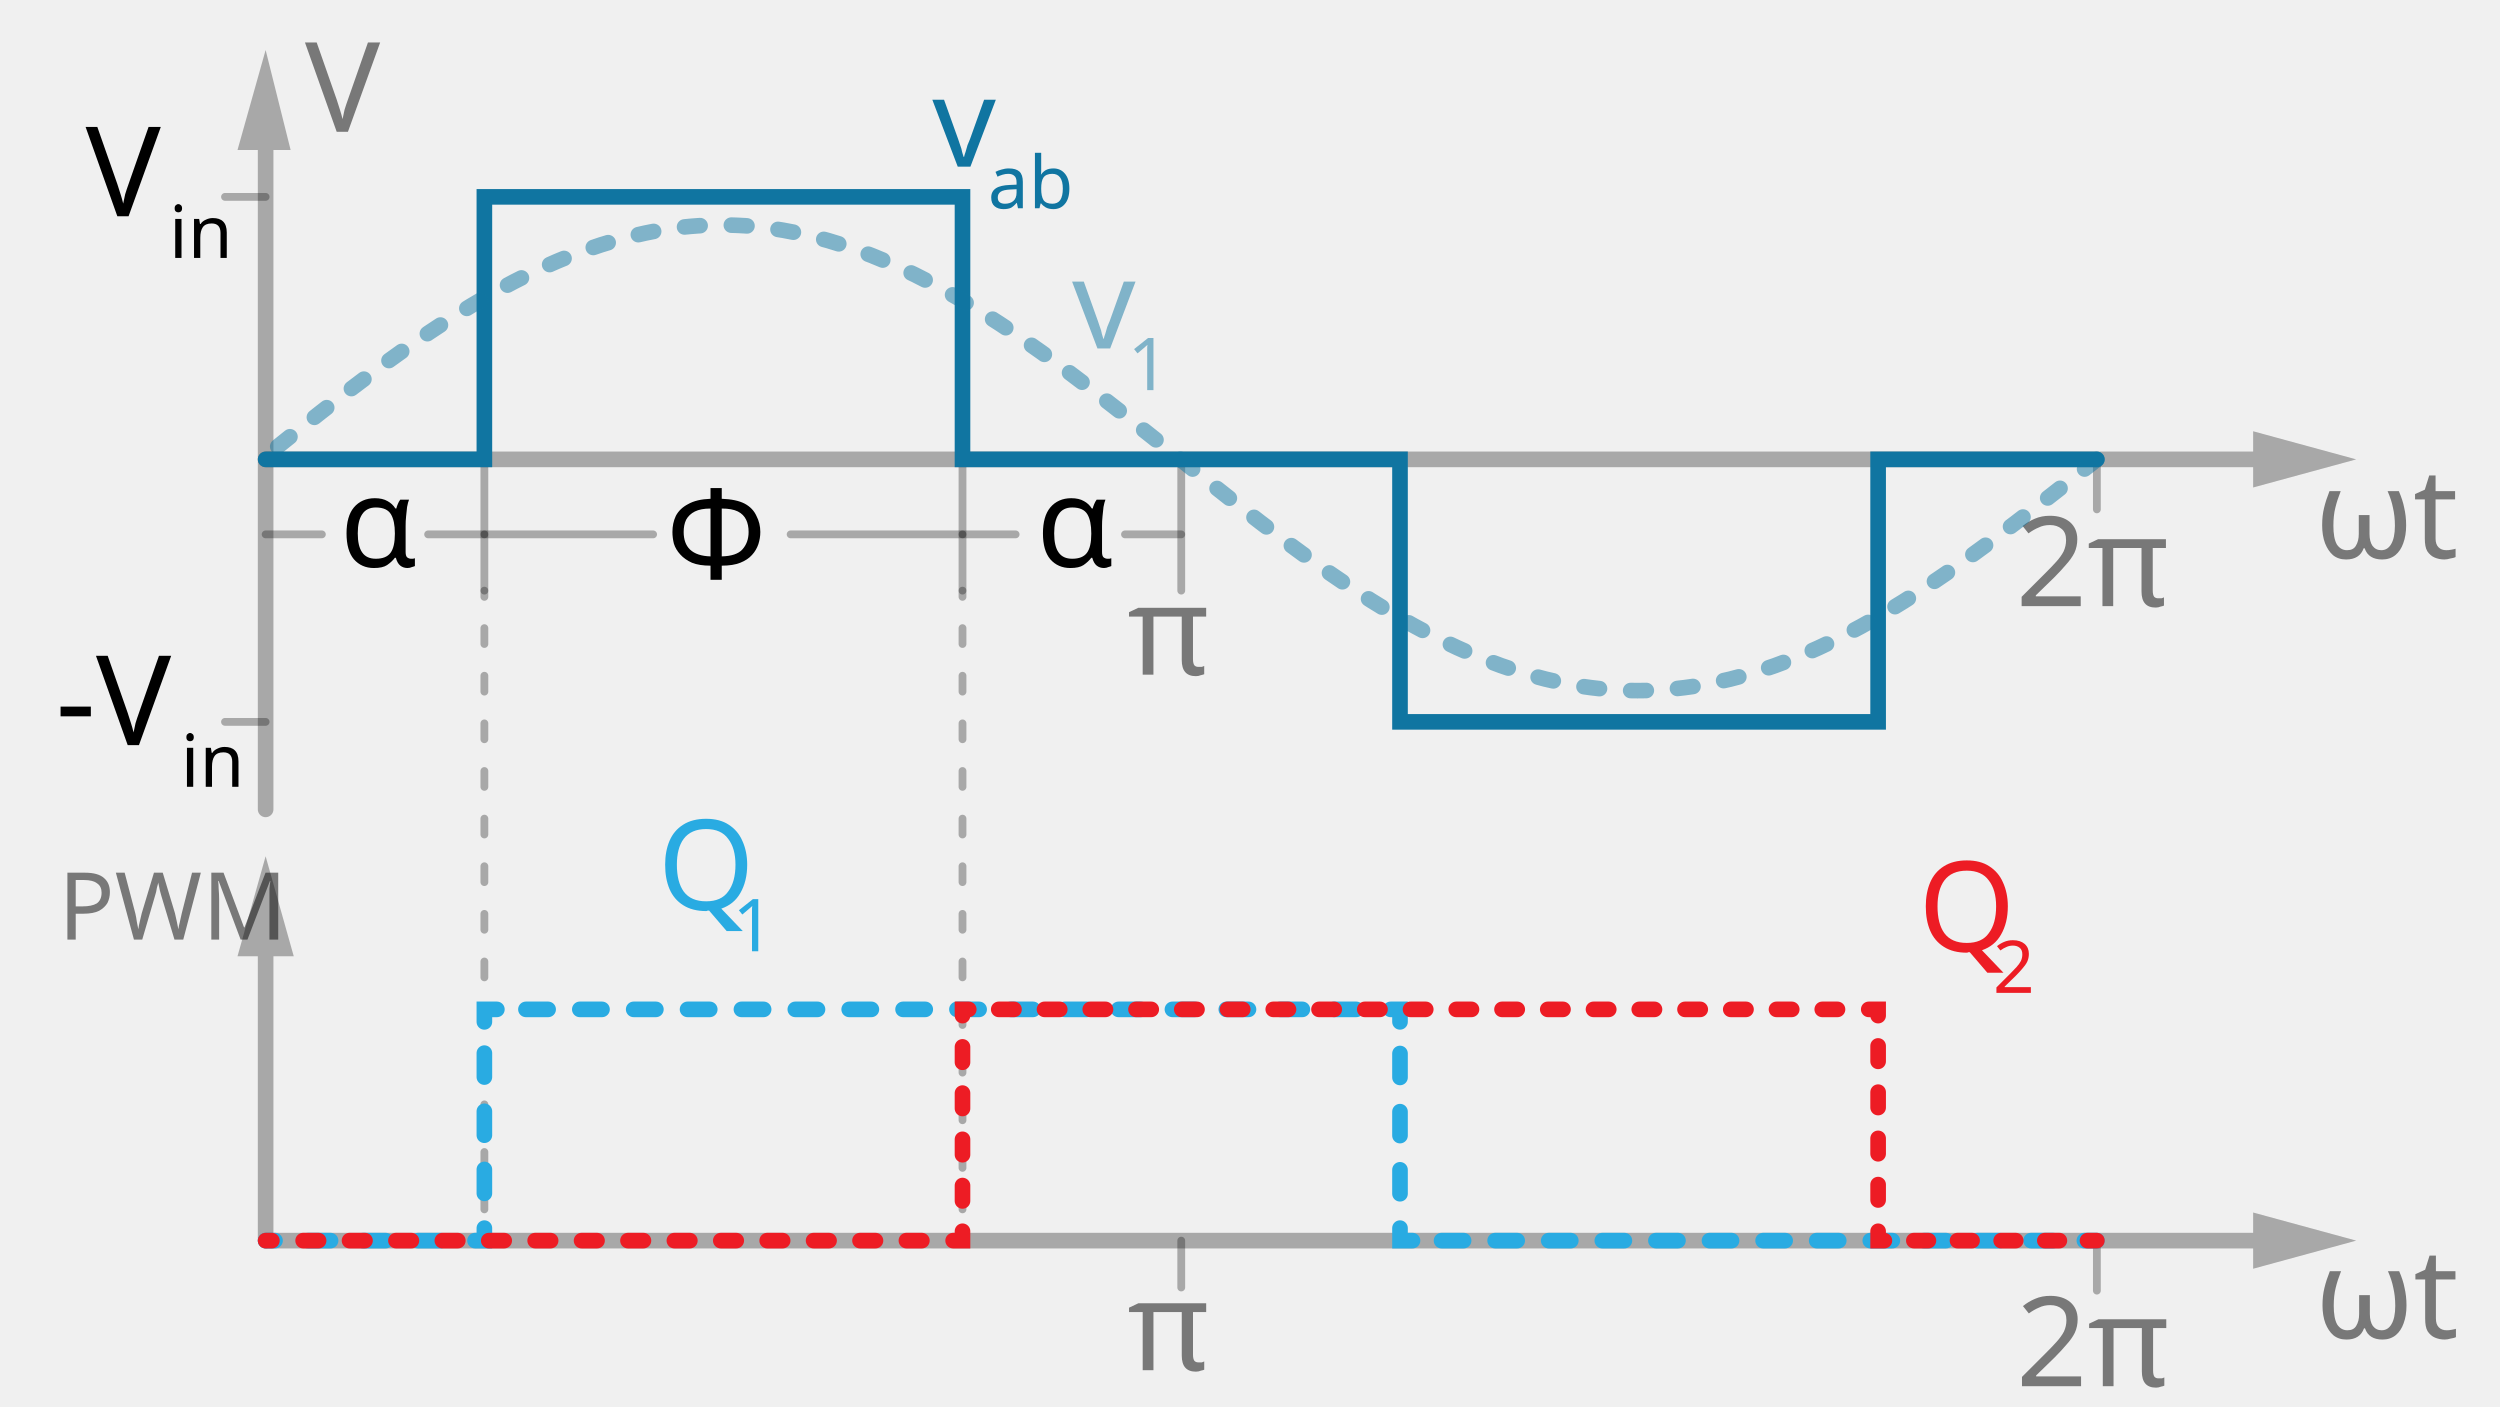
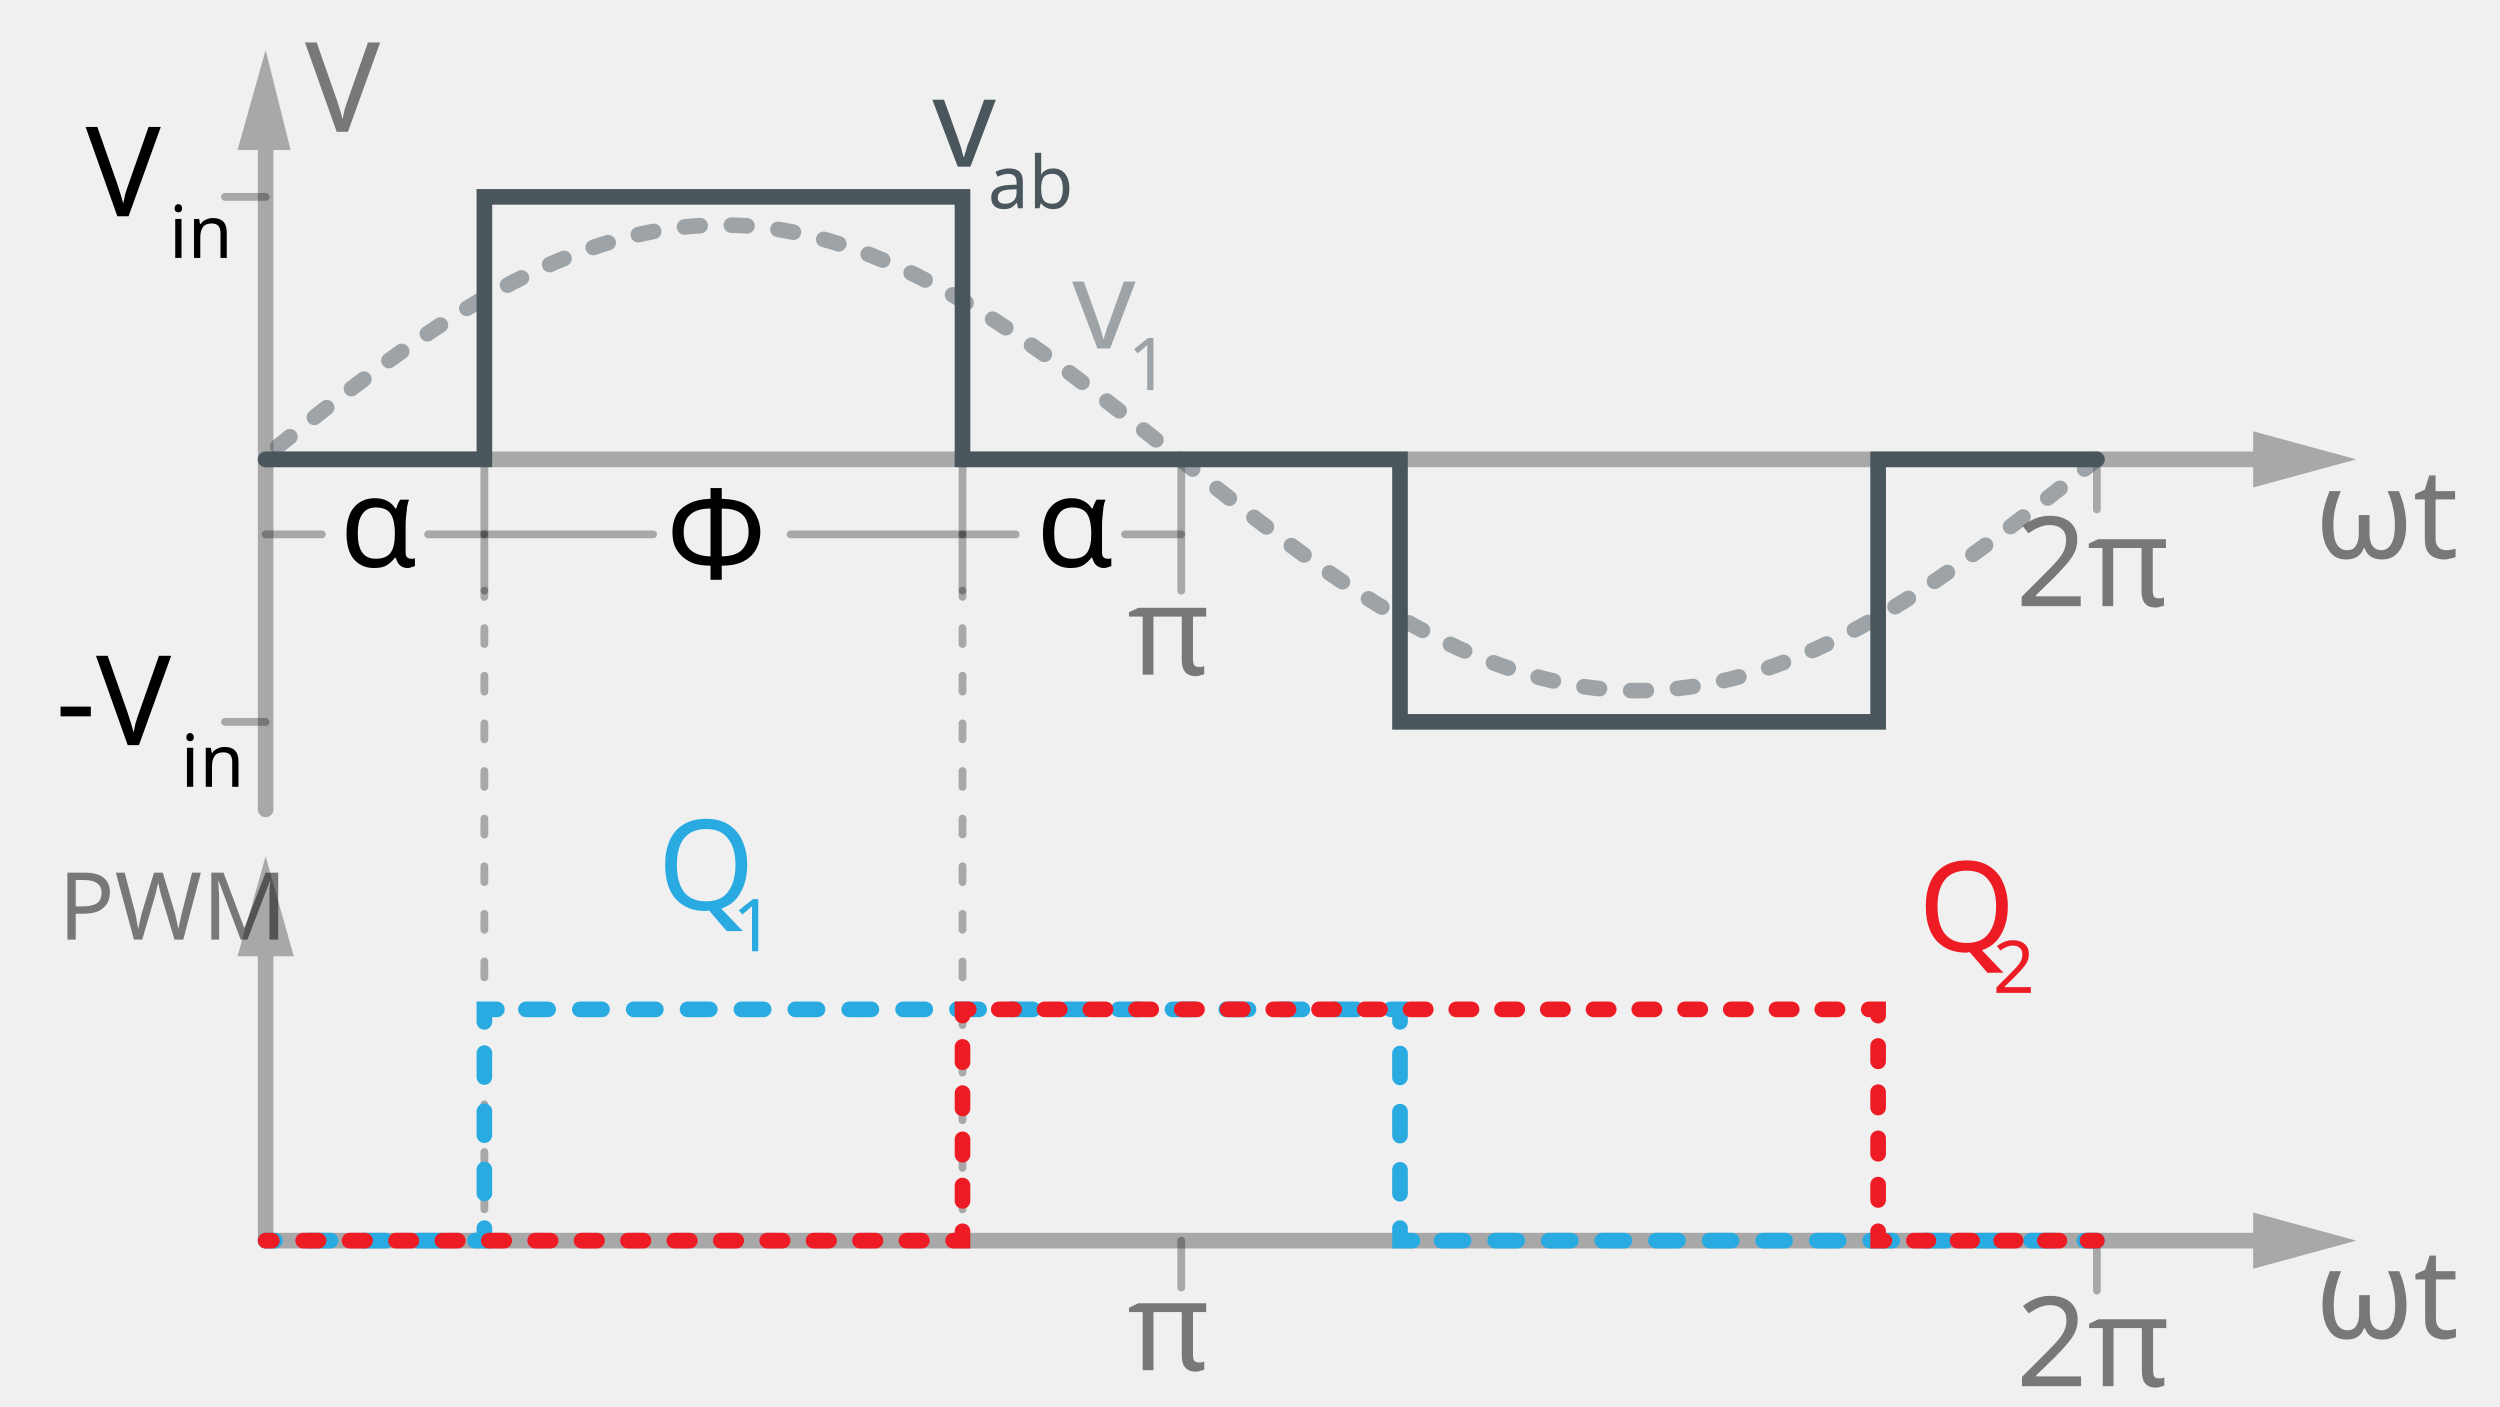
<svg xmlns="http://www.w3.org/2000/svg" version="1.1" x="0px" y="0px" width="80px" height="45px" viewBox="0 0 80 45" style="enable-background:new 0 0 80 45;" xml:space="preserve">
  <style type="text/css">
	.st0{display:none;}
	.st1{display:inline;}
	.st2{fill:none;stroke:#6A93BF;stroke-width:0.25;stroke-linecap:round;stroke-linejoin:round;stroke-miterlimit:10;}
	
		.st3{display:inline;fill:none;stroke:#6A93BF;stroke-width:0.25;stroke-linecap:round;stroke-linejoin:round;stroke-miterlimit:10;}
	.st4{fill:none;stroke:#FC8754;stroke-width:2;stroke-miterlimit:10;}
	.st5{fill:#FFFFFF;stroke:#000000;stroke-miterlimit:10;}
	.st6{fill:none;stroke:#CAEAFF;stroke-linecap:square;stroke-miterlimit:10;}
	.st7{fill:#CAEAFF;}
	.st8{opacity:0.3;fill:#F21616;}
	.st9{fill:none;stroke:#CAEAFF;stroke-linecap:round;stroke-miterlimit:10;}
	.st10{fill:#FC8754;}
	.st11{fill:none;stroke:#000000;stroke-miterlimit:10;}
	.st12{fill:none;stroke:#000000;stroke-width:0.5;stroke-linecap:round;stroke-linejoin:round;stroke-miterlimit:10;}
	.st13{stroke:#000000;stroke-width:0.5;stroke-linecap:round;stroke-linejoin:round;stroke-miterlimit:10;}
	.st14{fill:#E55D1E;stroke:#E55D1E;stroke-width:0.5;stroke-linecap:round;stroke-linejoin:round;stroke-miterlimit:10;}
	.st15{fill:none;stroke:#E55D1E;stroke-width:0.5;stroke-linecap:round;stroke-linejoin:round;stroke-miterlimit:10;}
	.st16{fill:none;}
- 	.st17{fill:none;stroke:#1075A1;stroke-width:0.5;stroke-linecap:round;stroke-linejoin:round;stroke-miterlimit:10;}
+ 	.st17{fill:none;stroke:#49565C;stroke-width:0.5;stroke-linecap:round;stroke-linejoin:round;stroke-miterlimit:10;}
	.st18{fill:none;stroke:#000000;stroke-width:0.25;stroke-miterlimit:10;}
	.st19{fill:none;stroke:#29ABE2;stroke-width:0.5;stroke-linecap:round;stroke-linejoin:round;stroke-miterlimit:10;}
	.st20{fill:none;stroke:#ED1C24;stroke-width:0.5;stroke-linecap:round;stroke-linejoin:round;stroke-miterlimit:10;}
	.st21{display:inline;fill:none;stroke:#ED1C24;stroke-width:0.1;stroke-miterlimit:10;}
	.st22{opacity:0.3;}
	.st23{fill:none;stroke:#000000;stroke-width:0.5;stroke-linecap:round;stroke-miterlimit:10;}
	.st24{opacity:0.3;stroke:#000000;stroke-width:0.25;stroke-linecap:round;stroke-miterlimit:10;}
	.st25{fill:none;stroke:#000000;stroke-width:0.25;stroke-linecap:round;stroke-miterlimit:10;}
	.st26{fill:none;stroke:#000000;stroke-width:0.25;stroke-linecap:round;stroke-miterlimit:10;stroke-dasharray:0.499,0.999;}
	.st27{fill:none;stroke:#000000;stroke-width:0.25;stroke-linecap:round;stroke-miterlimit:10;stroke-dasharray:0.5,1;}
	.st28{fill:none;stroke:#000000;stroke-width:0.25;stroke-linecap:round;stroke-miterlimit:10;stroke-dasharray:0.522,1.044;}
	.st29{opacity:0.8;fill:none;stroke:#F7931E;stroke-width:0.5;stroke-linecap:round;stroke-miterlimit:10;}
	.st30{opacity:0.8;fill:none;stroke:#009245;stroke-width:0.5;stroke-linecap:round;stroke-linejoin:round;stroke-miterlimit:10;}
	.st31{fill:none;stroke:#3FA9F5;stroke-width:0.5;stroke-linecap:round;stroke-linejoin:round;stroke-miterlimit:10;}
	.st32{fill:none;stroke:#000000;stroke-width:0.25;stroke-linecap:round;stroke-miterlimit:10;stroke-dasharray:0.508,1.016;}
	.st33{opacity:0.5;}
	.st34{font-family:'Times-BoldItalic';}
	.st35{font-size:4px;}
- 	.st36{fill:none;stroke:#1075A1;stroke-width:0.5;stroke-linecap:round;stroke-miterlimit:10;}
+ 	.st36{fill:none;stroke:#49565C;stroke-width:0.5;stroke-linecap:round;stroke-miterlimit:10;}
	.st37{fill:#29ABE2;}
	.st38{font-family:'Courier-Bold';}
	.st39{fill:#ED1C24;}
	.st40{fill:none;stroke:#29ABE2;stroke-width:0.5;stroke-linecap:round;stroke-miterlimit:10;}
	.st41{fill:none;stroke:#29ABE2;stroke-width:0.5;stroke-linecap:round;stroke-miterlimit:10;stroke-dasharray:0.706,1.009;}
	.st42{fill:none;stroke:#29ABE2;stroke-width:0.5;stroke-linecap:round;stroke-miterlimit:10;stroke-dasharray:0.766,1.095;}
	.st43{fill:none;stroke:#29ABE2;stroke-width:0.5;stroke-linecap:round;stroke-miterlimit:10;stroke-dasharray:0.71,1.014;}
	.st44{fill:none;stroke:#29ABE2;stroke-width:0.5;stroke-linecap:round;stroke-miterlimit:10;stroke-dasharray:0.725,1.036;}
	.st45{fill:none;stroke:#ED1C24;stroke-width:0.5;stroke-linecap:round;stroke-miterlimit:10;}
	.st46{fill:none;stroke:#ED1C24;stroke-width:0.5;stroke-linecap:round;stroke-miterlimit:10;stroke-dasharray:0.466,0.931;}
	.st47{fill:none;stroke:#ED1C24;stroke-width:0.5;stroke-linecap:round;stroke-miterlimit:10;stroke-dasharray:0.493,0.986;}
	.st48{fill:none;stroke:#ED1C24;stroke-width:0.5;stroke-linecap:round;stroke-miterlimit:10;stroke-dasharray:0.488,0.976;}
	.st49{fill:none;stroke:#ED1C24;stroke-width:0.5;stroke-linecap:round;stroke-miterlimit:10;stroke-dasharray:0.495,0.99;}
	.st50{font-size:3px;}
- 	.st51{fill:#1075A1;}
- 	.st52{opacity:0.5;fill:none;stroke:#1075A1;stroke-width:0.5;stroke-linecap:round;stroke-miterlimit:10;stroke-dasharray:0.5,1;}
+ 	.st51{fill:#49565C;}
+ 	.st52{opacity:0.5;fill:none;stroke:#49565C;stroke-width:0.5;stroke-linecap:round;stroke-miterlimit:10;stroke-dasharray:0.5,1;}
</style>
  <g id="Layer_2">
</g>
  <g id="Layer_1">
    <g>
      <g class="st22">
        <g>
          <line class="st25" x1="15.5" y1="18.9" x2="15.5" y2="19.1" />
          <line class="st32" x1="15.5" y1="20.1" x2="15.5" y2="37.9" />
          <line class="st25" x1="15.5" y1="38.4" x2="15.5" y2="38.7" />
        </g>
      </g>
      <g class="st22">
        <g>
          <line class="st25" x1="30.8" y1="18.9" x2="30.8" y2="19.1" />
          <line class="st32" x1="30.8" y1="20.1" x2="30.8" y2="37.9" />
          <line class="st25" x1="30.8" y1="38.4" x2="30.8" y2="38.7" />
        </g>
      </g>
      <g>
        <g class="st22">
          <g>
            <line class="st23" x1="8.5" y1="25.9" x2="8.5" y2="4.2" />
            <g>
              <polygon points="9.3,4.8 8.5,1.6 7.6,4.8       " />
            </g>
          </g>
        </g>
        <text transform="matrix(1 0 0 1 74.0904 17.8565)" class="st33 st34 st35">ωt</text>
        <text transform="matrix(1 0 0 1 9.7588 4.2181)" class="st33 st34 st35">V</text>
        <text transform="matrix(1 0 0 1 2.7391 6.9209)" class="st34 st35">V</text>
        <text transform="matrix(0.583 0 0 0.583 5.4071 8.2529)" class="st34 st35">in</text>
        <text transform="matrix(1 0 0 1 1.7821 23.8451)" class="st34 st35">-V</text>
        <text transform="matrix(0.583 0 0 0.583 5.7821 25.1771)" class="st34 st35">in</text>
        <line class="st24" x1="8.5" y1="6.3" x2="7.2" y2="6.3" />
        <line class="st24" x1="15.5" y1="14.7" x2="15.5" y2="18.9" />
        <line class="st24" x1="30.8" y1="14.7" x2="30.8" y2="18.9" />
        <line class="st24" x1="37.8" y1="14.7" x2="37.8" y2="18.9" />
        <line class="st24" x1="67.1" y1="14.8" x2="67.1" y2="16.3" />
        <line class="st24" x1="8.5" y1="23.1" x2="7.2" y2="23.1" />
        <text transform="matrix(1 0 0 1 64.5049 19.3952)" class="st33 st34 st35">2π</text>
        <text transform="matrix(1 0 0 1 36.0816 21.5903)" class="st33 st34 st35">π</text>
        <text transform="matrix(1 0 0 1 33.1556 18.1299)" class="st34 st35">α</text>
        <text transform="matrix(1 0 0 1 21.3147 18.5077)" class="st34 st35">Φ</text>
        <g class="st22">
          <g>
            <line class="st23" x1="8.5" y1="14.7" x2="72.7" y2="14.7" />
            <g>
              <polygon points="72.1,15.6 75.4,14.7 72.1,13.8       " />
            </g>
          </g>
        </g>
        <polyline class="st36" points="67.1,14.7 60.1,14.7 60.1,23.1 52.4,23.1 44.8,23.1 44.8,14.7 37.8,14.7 30.8,14.7 30.8,6.3      23.1,6.3 15.5,6.3 15.5,14.7 8.5,14.7    " />
        <line class="st24" x1="15.5" y1="17.1" x2="20.9" y2="17.1" />
        <line class="st24" x1="25.3" y1="17.1" x2="30.8" y2="17.1" />
        <line class="st24" x1="30.8" y1="17.1" x2="32.5" y2="17.1" />
        <line class="st24" x1="36" y1="17.1" x2="37.8" y2="17.1" />
        <text transform="matrix(1 0 0 1 10.8704 18.1299)" class="st34 st35">α</text>
        <line class="st24" x1="8.5" y1="17.1" x2="10.3" y2="17.1" />
        <line class="st24" x1="13.7" y1="17.1" x2="15.5" y2="17.1" />
      </g>
      <text transform="matrix(1 0 0 1 21.0351 29.1076)" class="st37 st38 st35">Q</text>
      <text transform="matrix(0.583 0 0 0.583 23.4355 30.4396)" class="st37 st38 st35">1</text>
      <text transform="matrix(1 0 0 1 61.3757 30.4394)" class="st39 st38 st35">Q</text>
      <text transform="matrix(0.583 0 0 0.583 63.7761 31.7714)" class="st39 st38 st35">2</text>
      <g>
        <g class="st22">
          <g>
            <line class="st23" x1="8.5" y1="39.7" x2="8.5" y2="30" />
            <g>
              <polygon points="9.4,30.6 8.5,27.4 7.6,30.6       " />
            </g>
          </g>
        </g>
        <text transform="matrix(1 0 0 1 74.1015 42.8189)" class="st33 st34 st35">ωt</text>
        <line class="st24" x1="67.1" y1="39.7" x2="67.1" y2="41.3" />
        <line class="st24" x1="37.8" y1="41.2" x2="37.8" y2="39.7" />
        <text transform="matrix(1 0 0 1 64.5161 44.3576)" class="st33 st34 st35">2π</text>
        <text transform="matrix(1 0 0 1 36.082 43.8461)" class="st33 st34 st35">π</text>
        <g class="st22">
          <g>
            <line class="st23" x1="8.5" y1="39.7" x2="72.7" y2="39.7" />
            <g>
              <polygon points="72.1,40.6 75.4,39.7 72.1,38.8       " />
            </g>
          </g>
        </g>
        <g>
          <g>
            <line class="st40" x1="67.1" y1="39.7" x2="66.7" y2="39.7" />
            <line class="st41" x1="65.7" y1="39.7" x2="45.7" y2="39.7" />
            <polyline class="st40" points="45.2,39.7 44.8,39.7 44.8,39.3      " />
            <line class="st42" x1="44.8" y1="38.2" x2="44.8" y2="33.2" />
            <polyline class="st40" points="44.8,32.7 44.8,32.3 44.5,32.3      " />
            <polyline class="st43" points="43.4,32.3 37.8,32.3 16.4,32.3      " />
            <polyline class="st40" points="15.9,32.3 15.5,32.3 15.5,32.7      " />
            <line class="st42" x1="15.5" y1="33.7" x2="15.5" y2="38.8" />
            <polyline class="st40" points="15.5,39.3 15.5,39.7 15.2,39.7      " />
            <line class="st44" x1="14.1" y1="39.7" x2="9.4" y2="39.7" />
            <line class="st40" x1="8.8" y1="39.7" x2="8.5" y2="39.7" />
          </g>
        </g>
        <g>
          <g>
            <line class="st45" x1="67.1" y1="39.7" x2="66.8" y2="39.7" />
            <line class="st46" x1="65.9" y1="39.7" x2="60.8" y2="39.7" />
            <polyline class="st45" points="60.3,39.7 60.1,39.7 60.1,39.4      " />
            <line class="st47" x1="60.1" y1="38.4" x2="60.1" y2="33" />
            <polyline class="st45" points="60.1,32.5 60.1,32.3 59.8,32.3      " />
            <polyline class="st48" points="58.8,32.3 53.1,32.3 31.5,32.3      " />
            <polyline class="st45" points="31,32.3 30.8,32.3 30.8,32.5      " />
            <line class="st47" x1="30.8" y1="33.5" x2="30.8" y2="38.9" />
            <polyline class="st45" points="30.8,39.4 30.8,39.7 30.5,39.7      " />
            <line class="st49" x1="29.5" y1="39.7" x2="9.2" y2="39.7" />
            <line class="st45" x1="8.7" y1="39.7" x2="8.5" y2="39.7" />
          </g>
        </g>
        <text transform="matrix(1 0 0 1 1.8602 30.0668)" class="st33 st38 st50">PWM</text>
      </g>
    </g>
    <text transform="matrix(1 0 0 1 29.8347 5.333)" class="st51 st34 st35">v</text>
    <text transform="matrix(0.583 0 0 0.583 31.6101 6.665)" class="st51 st34 st35">ab</text>
    <g class="st33">
      <text transform="matrix(1 0 0 1 34.3062 11.1511)" class="st51 st34 st35">v</text>
      <text transform="matrix(0.583 0 0 0.583 36.0816 12.4832)" class="st51 st34 st35">1</text>
    </g>
    <path class="st52" d="M67.1,14.7c-4.7,3.7-9.3,7.4-14.7,7.4c-10.7,0-18.7-14.9-29.3-14.9c-5.3,0-10,3.7-14.6,7.4" />
  </g>
</svg>
